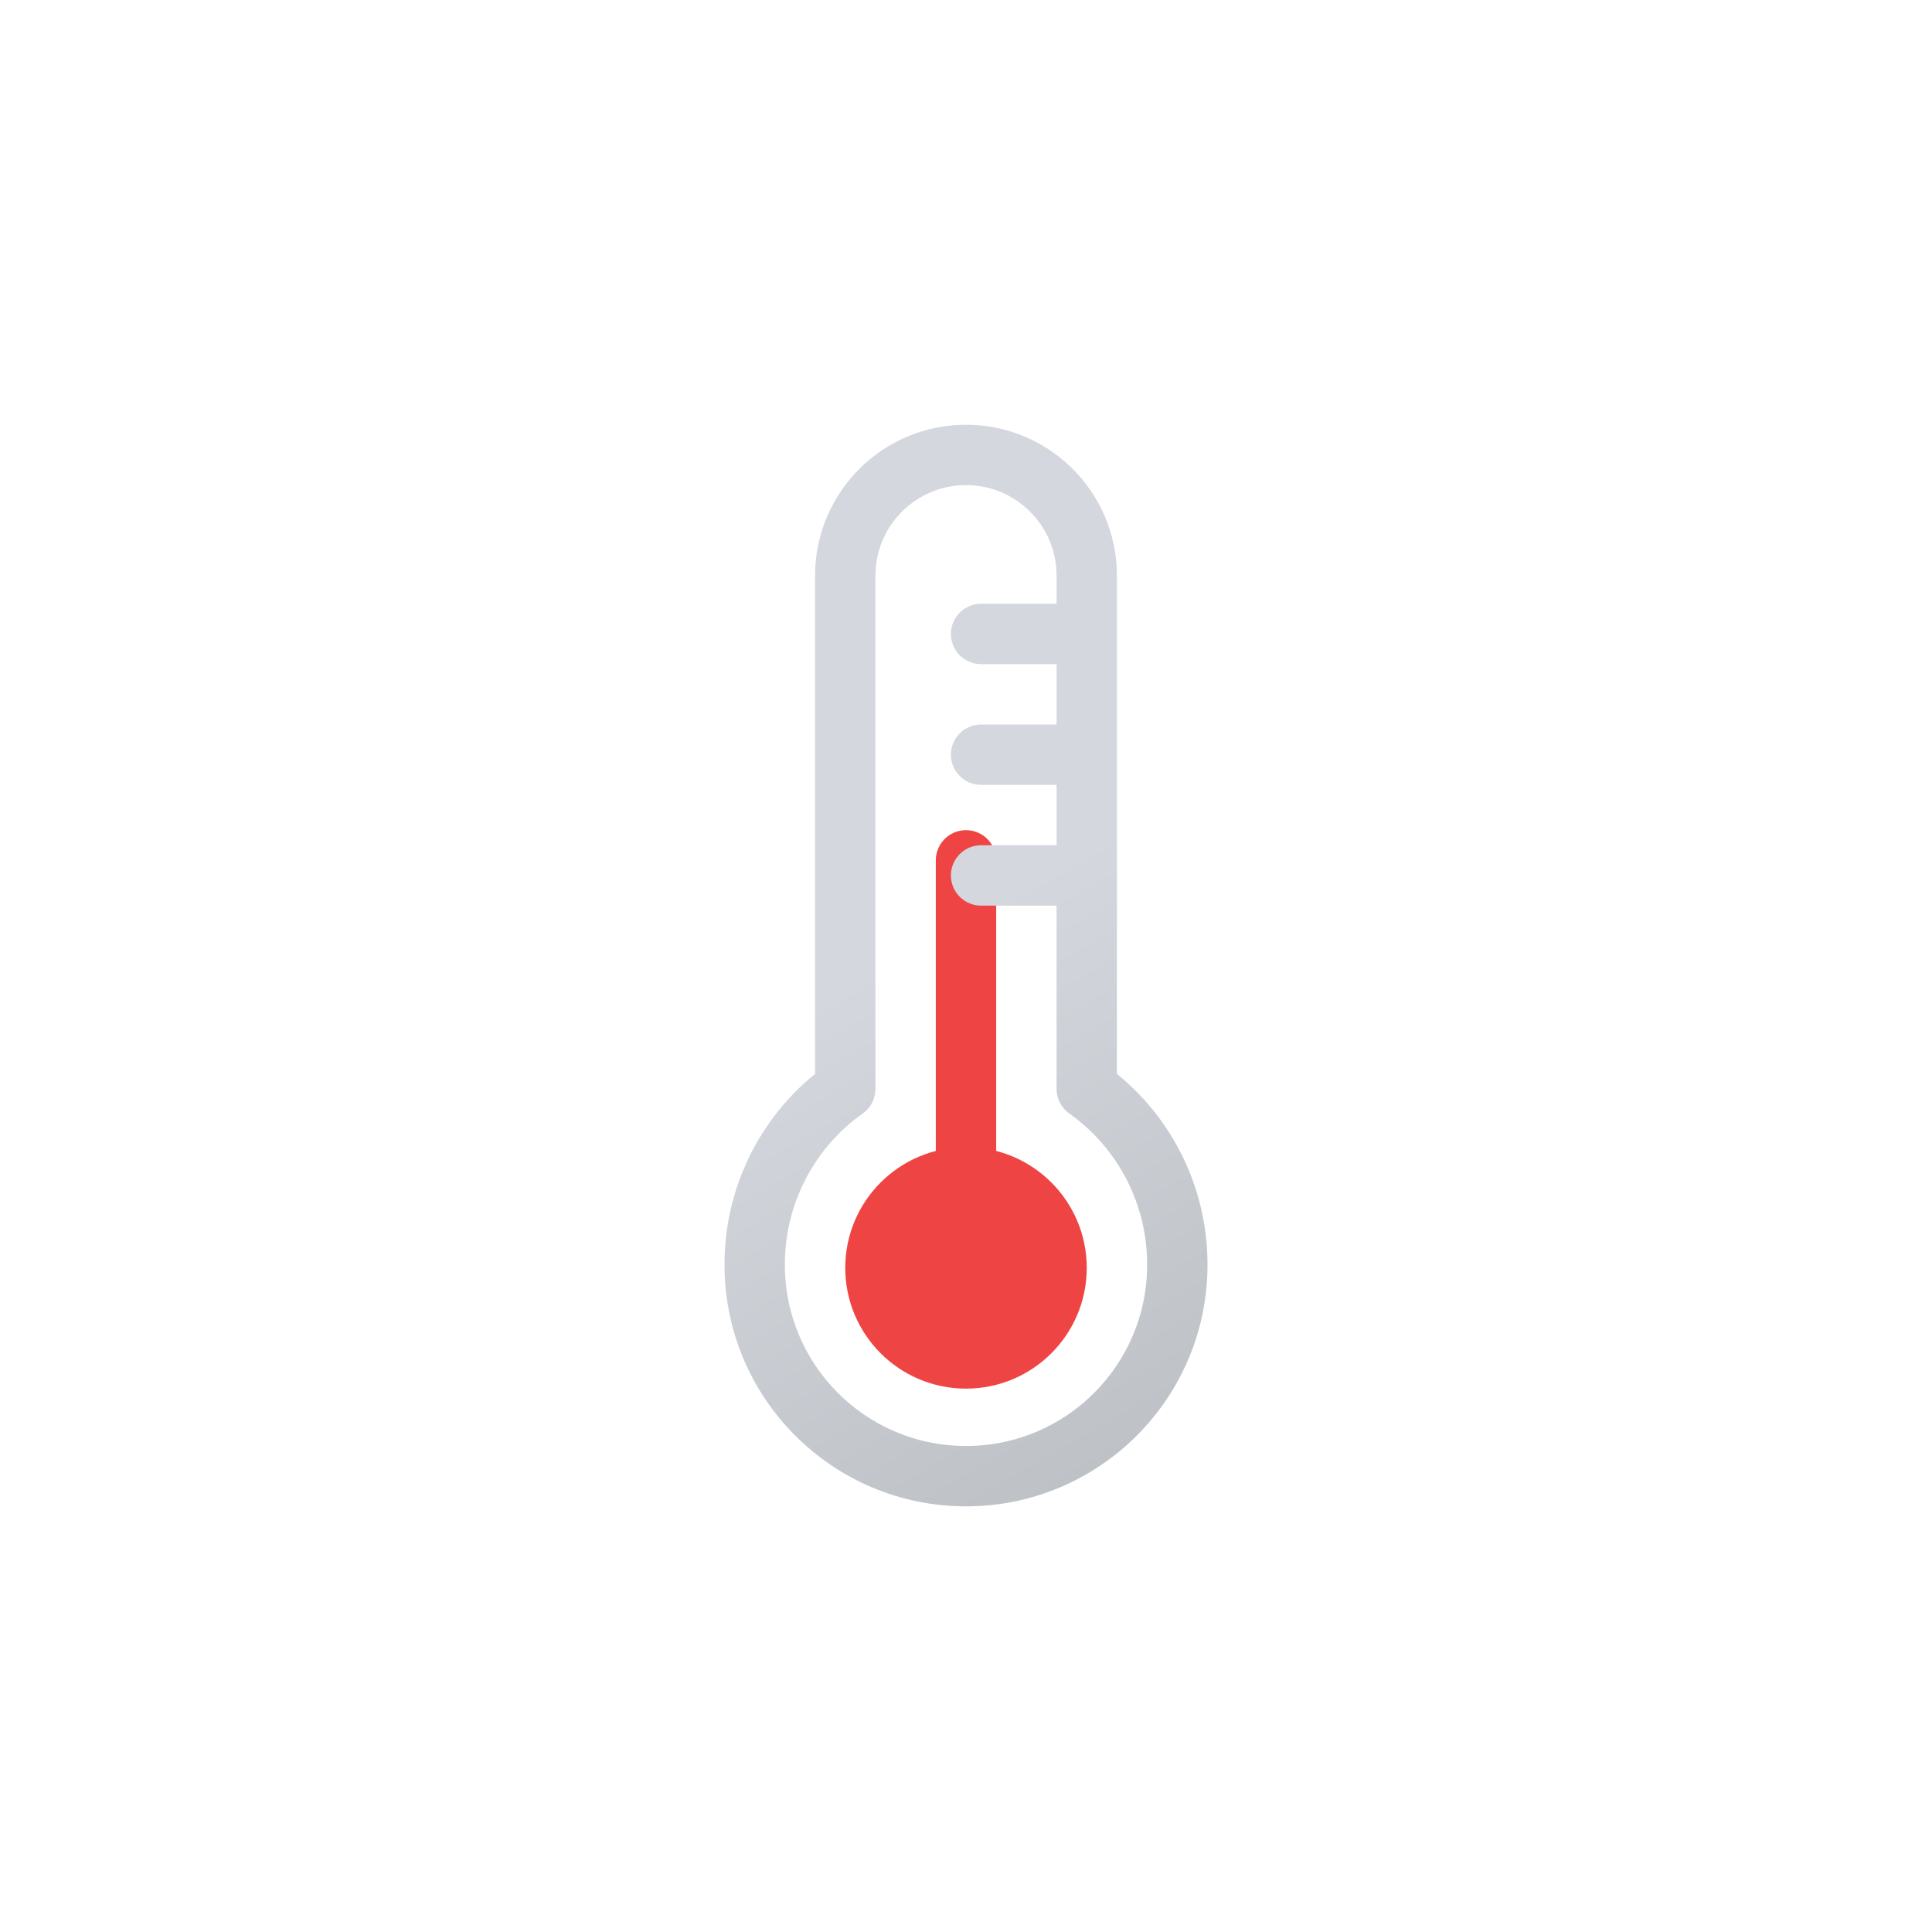
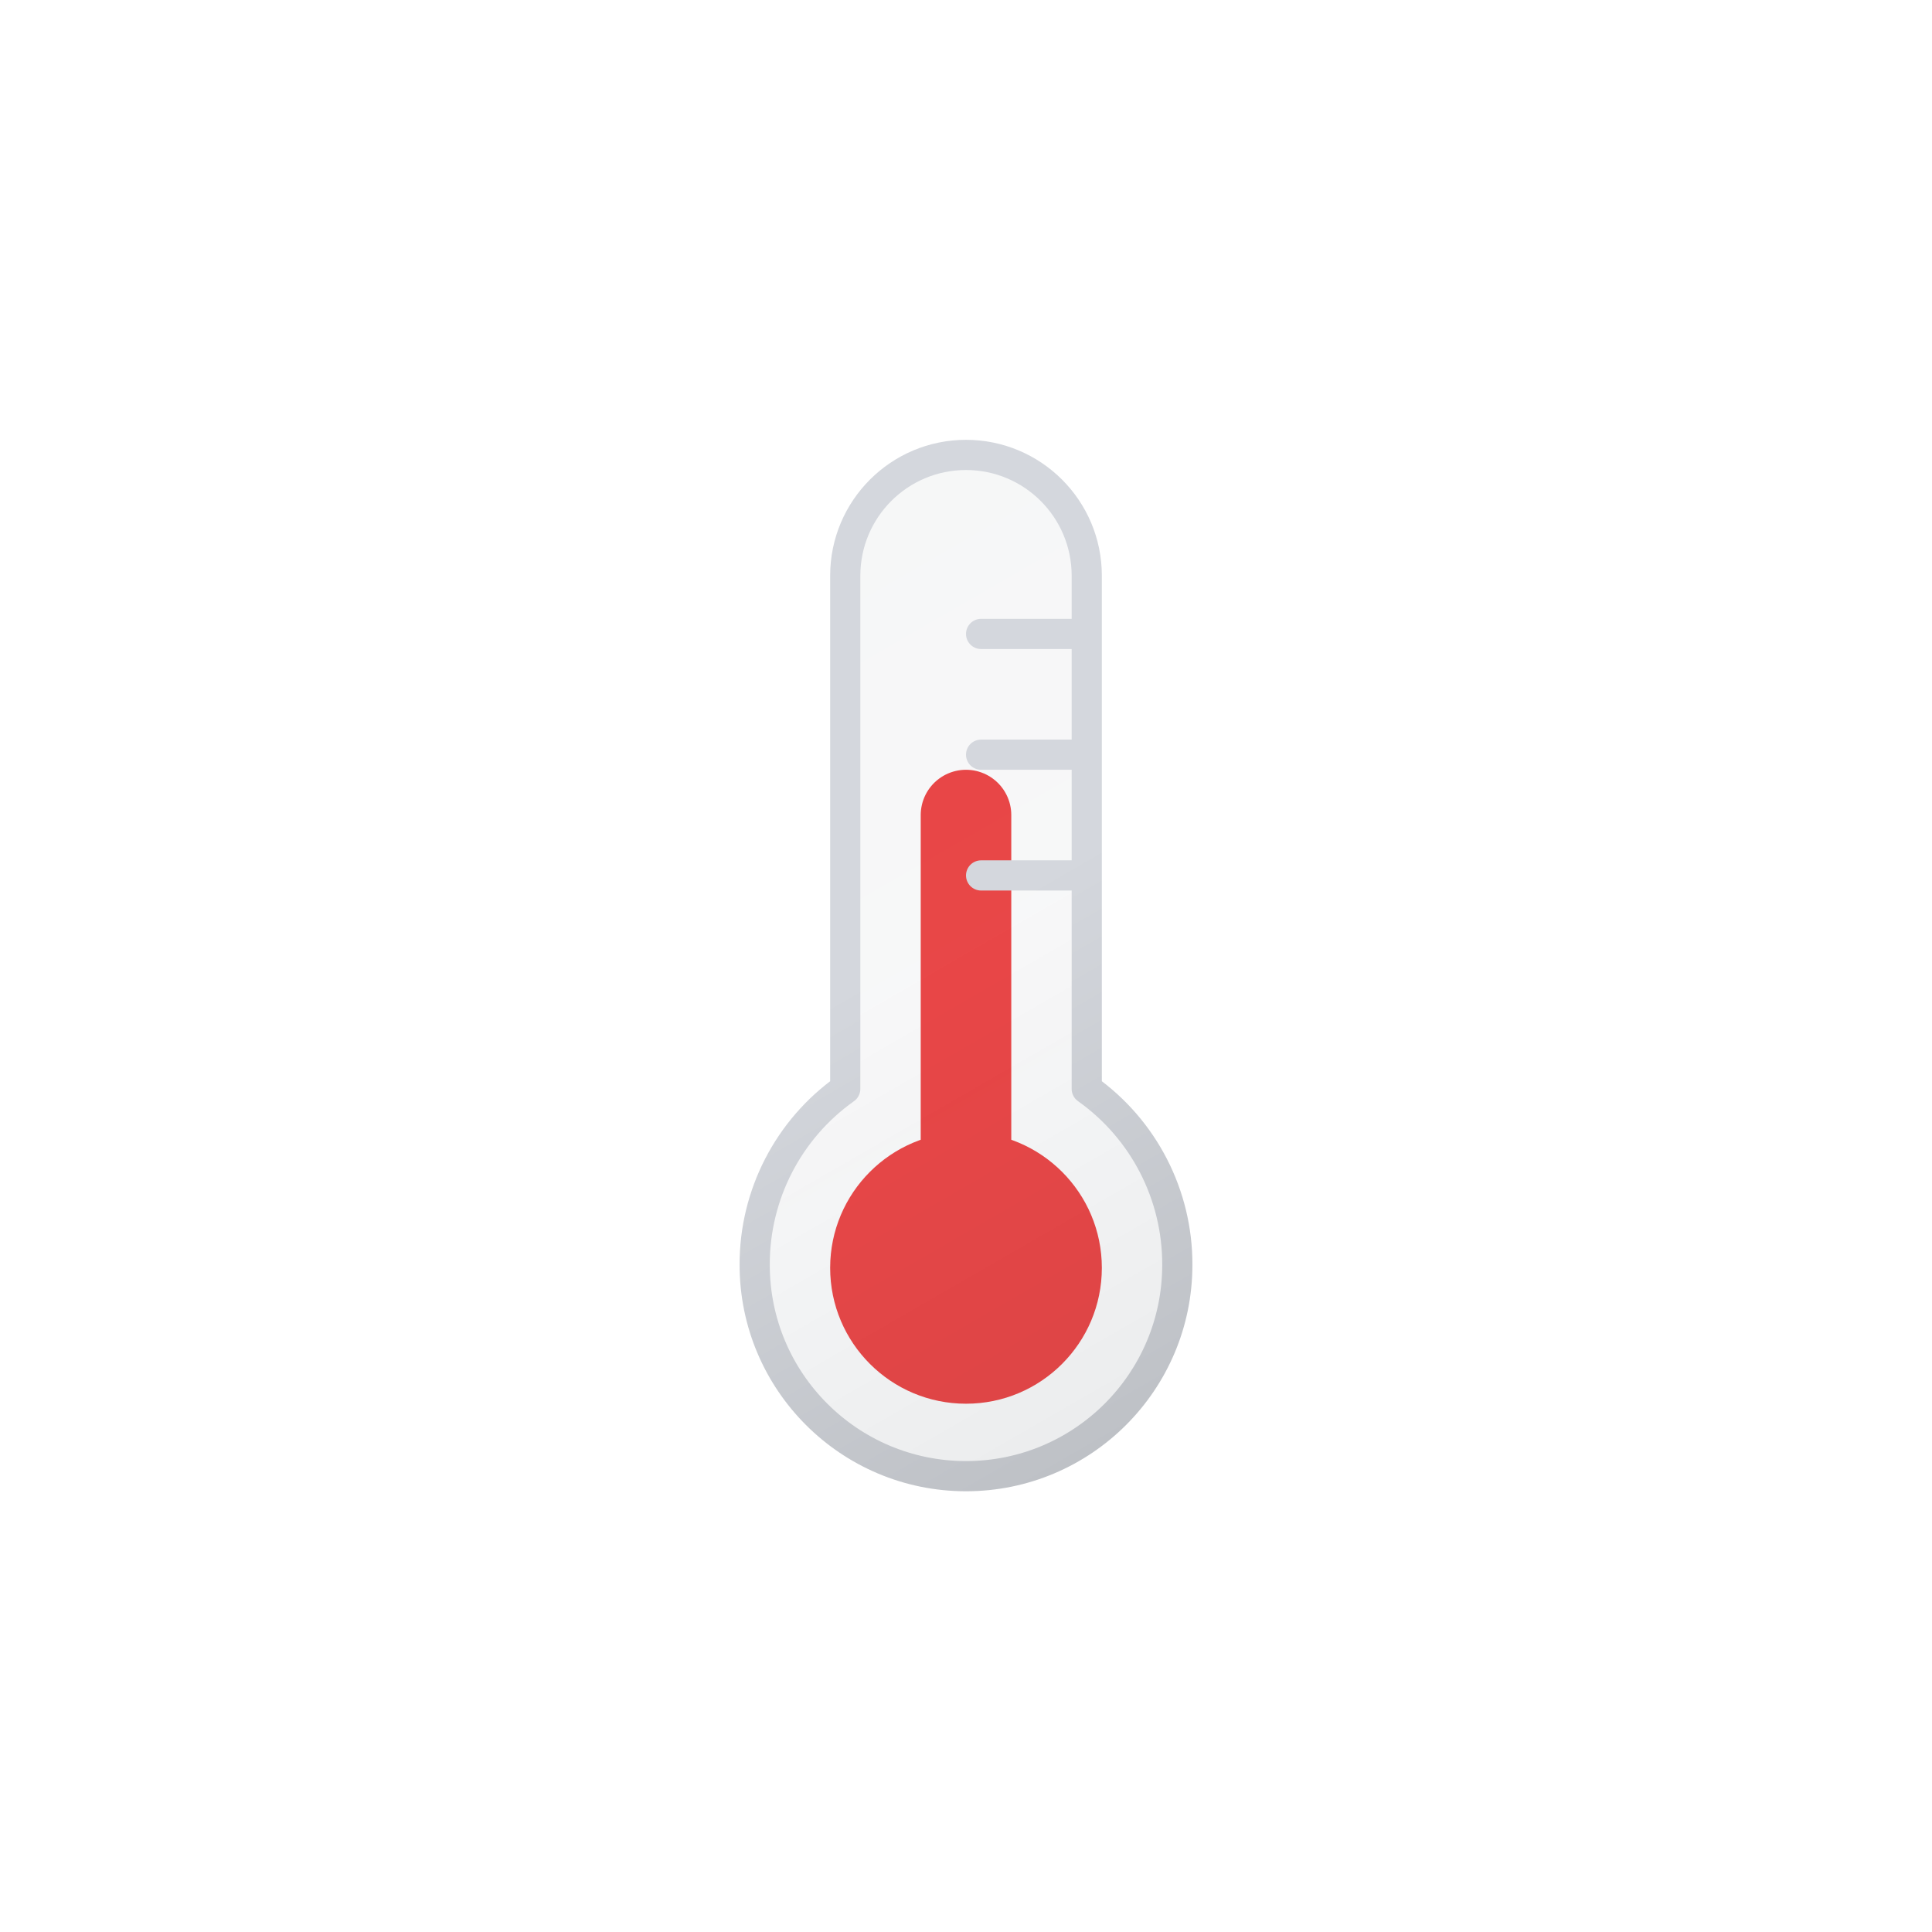
<svg xmlns="http://www.w3.org/2000/svg" viewBox="0 0 64 64">
  <defs>
-     <linearGradient id="a" x1="23.23" y1="18.3" x2="39.68" y2="46.79" gradientUnits="userSpaceOnUse">
+     <linearGradient id="a" x1="23.73" y1="19.16" x2="39.18" y2="45.93" gradientUnits="userSpaceOnUse">
+       <stop offset="0" stop-color="#515a69" stop-opacity="0.05" />
+       <stop offset="0.45" stop-color="#6b7280" stop-opacity="0.05" />
+       <stop offset="1" stop-color="#384354" stop-opacity="0.1" />
+     </linearGradient>
+     <linearGradient id="b" x1="23.48" y1="18.73" x2="39.43" y2="46.36" gradientUnits="userSpaceOnUse">
      <stop offset="0" stop-color="#d4d7dd" />
      <stop offset="0.45" stop-color="#d4d7dd" />
      <stop offset="1" stop-color="#bec1c6" />
    </linearGradient>
  </defs>
-   <circle cx="32" cy="42" r="4" fill="#ef4444" />
-   <path d="M32,28.5v13" fill="none" stroke="#ef4444" stroke-linecap="round" stroke-miterlimit="10" stroke-width="2">
+   <circle cx="32" cy="42" r="4.5" fill="#ef4444" />
+   <path d="M32,27V42" fill="none" stroke="#ef4444" stroke-linecap="round" stroke-miterlimit="10" stroke-width="3">
    <animateTransform attributeName="transform" type="translate" values="0 0; 0 1; 0 0" dur="1s" repeatCount="indefinite" />
  </path>
-   <path d="M39,41.9a7,7,0,1,1-14,0,7.12,7.12,0,0,1,3-5.83v-17a4,4,0,1,1,8,0v17A7.12,7.12,0,0,1,39,41.9ZM32.5,25h3m-3-4h3m-3,8h3" fill="none" stroke-linecap="round" stroke-linejoin="round" stroke-width="2" stroke="url(#a)" />
+   <path d="M39,41.9a7,7,0,1,1-14,0,7.12,7.12,0,0,1,3-5.83v-17a4,4,0,1,1,8,0v17A7.12,7.12,0,0,1,39,41.9ZM32.5,25H36m-3.5-4H36m-3.5,8H36" stroke-linecap="round" stroke-linejoin="round" fill="url(#a)" stroke="url(#b)" />
</svg>
